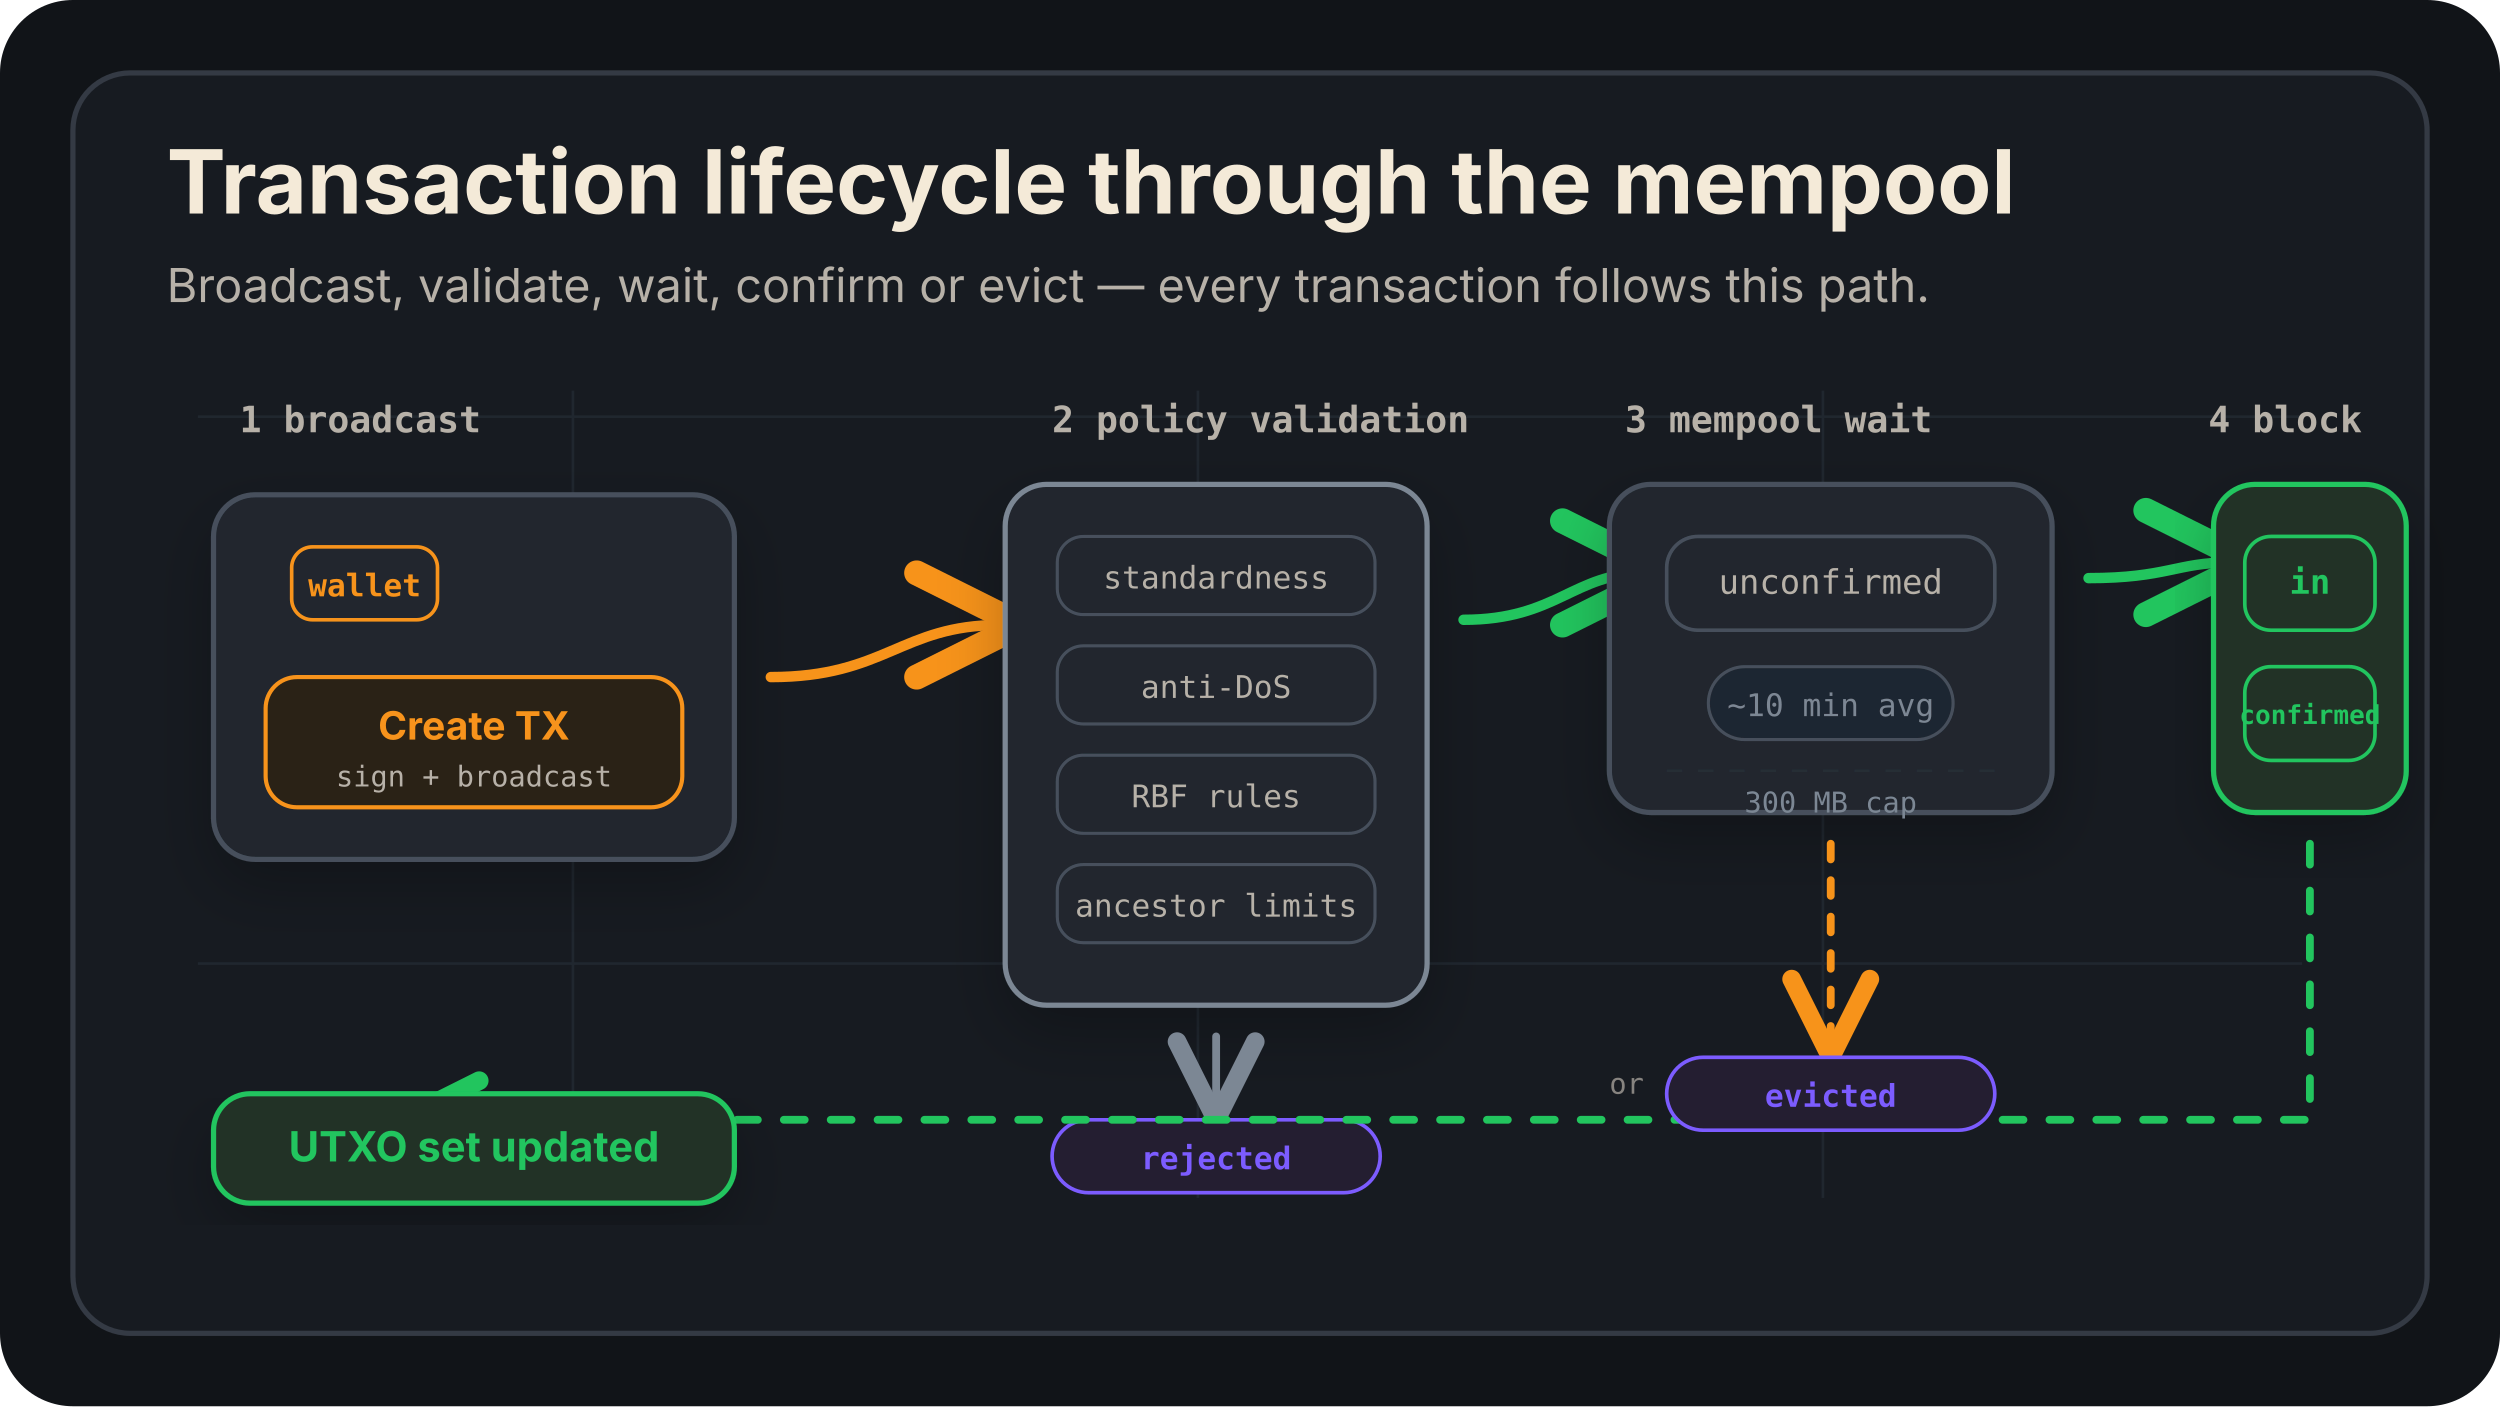
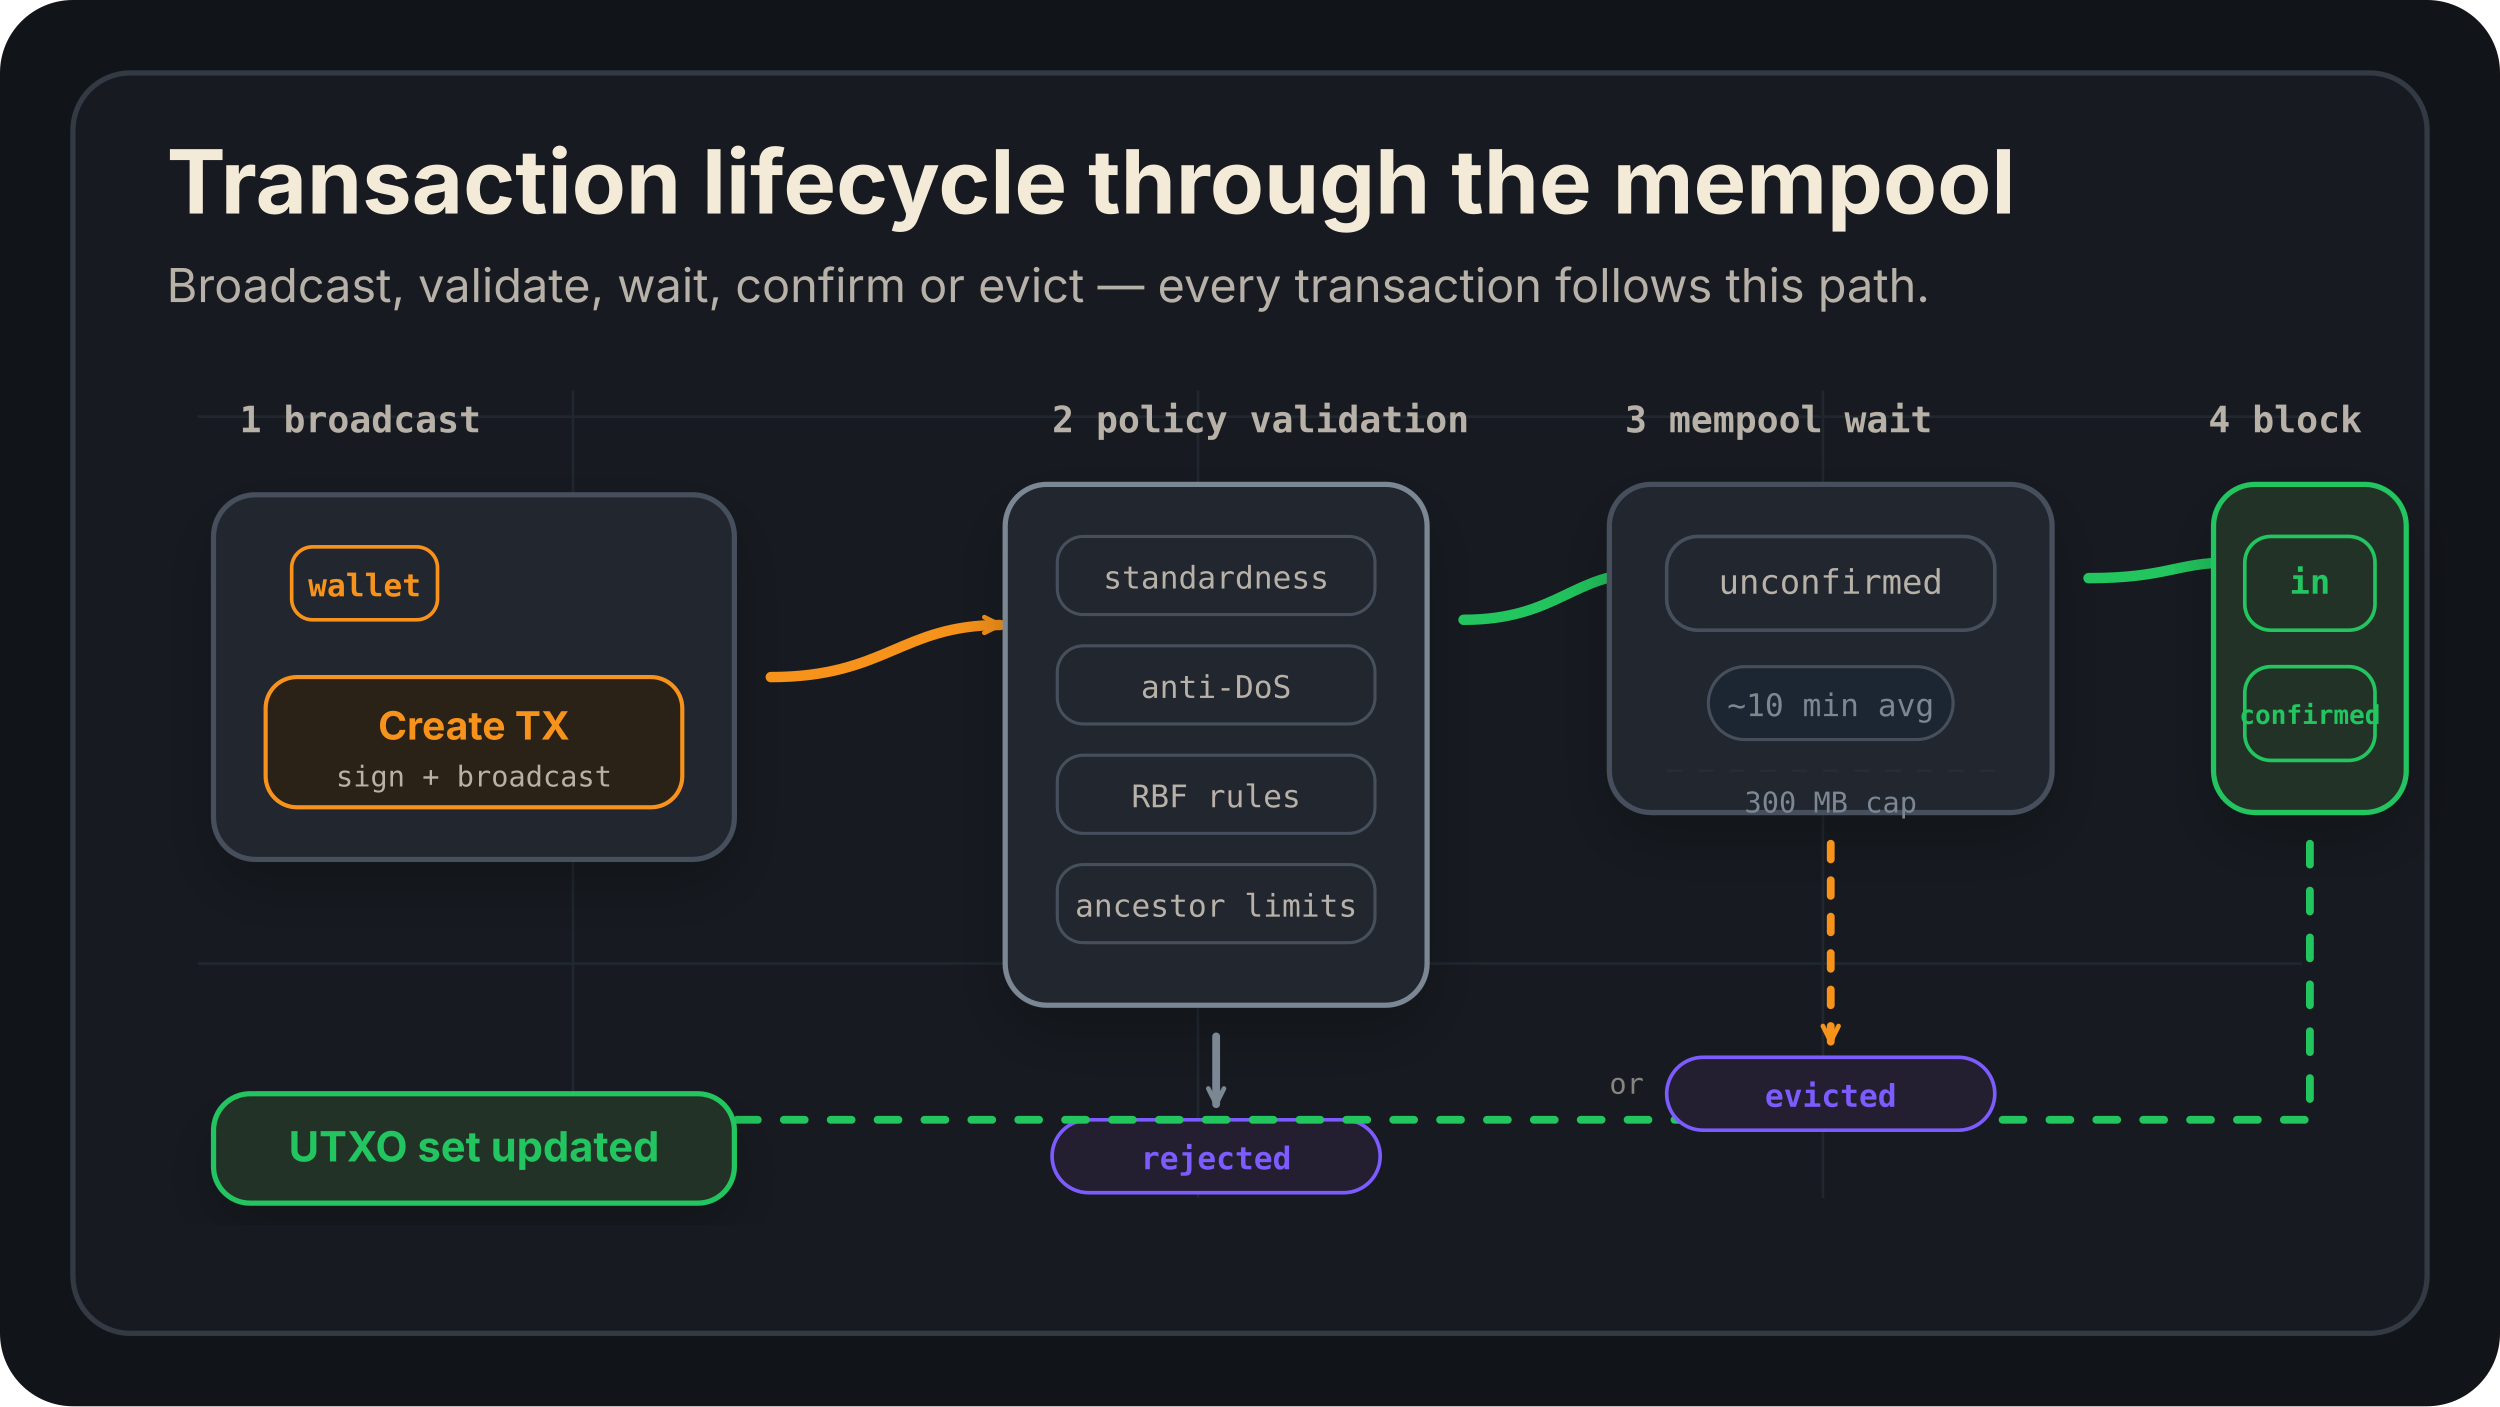
<svg xmlns="http://www.w3.org/2000/svg" width="960" height="540" viewBox="0 0 960 540" fill="none" role="img" aria-labelledby="title desc">
  <defs>
-     <marker id="arrow-orange" markerWidth="14" markerHeight="14" refX="10" refY="7" orient="auto">
-       <path d="M2 2L12 7L2 12" fill="none" stroke="#F7931A" stroke-width="2.4" stroke-linecap="round" stroke-linejoin="round" />
+     <marker id="arrow-orange" markerWidth="10" markerHeight="10" refX="8" refY="5" orient="auto" markerUnits="userSpaceOnUse">
+       <path d="M2 2L8 5L2 8" fill="none" stroke="#F7931A" stroke-width="1.8" stroke-linecap="round" stroke-linejoin="round" />
    </marker>
-     <marker id="arrow-green" markerWidth="14" markerHeight="14" refX="10" refY="7" orient="auto">
-       <path d="M2 2L12 7L2 12" fill="none" stroke="#22C55E" stroke-width="2.4" stroke-linecap="round" stroke-linejoin="round" />
+     <marker id="arrow-green" markerWidth="10" markerHeight="10" refX="8" refY="5" orient="auto" markerUnits="userSpaceOnUse">
+       <path d="M2 2L8 5L2 8" fill="none" stroke="#22C55E" stroke-width="1.8" stroke-linecap="round" stroke-linejoin="round" />
    </marker>
-     <marker id="arrow-violet" markerWidth="14" markerHeight="14" refX="10" refY="7" orient="auto">
-       <path d="M2 2L12 7L2 12" fill="none" stroke="#7C5CFF" stroke-width="2.4" stroke-linecap="round" stroke-linejoin="round" />
+     <marker id="arrow-violet" markerWidth="10" markerHeight="10" refX="8" refY="5" orient="auto" markerUnits="userSpaceOnUse">
+       <path d="M2 2L8 5L2 8" fill="none" stroke="#7C5CFF" stroke-width="1.8" stroke-linecap="round" stroke-linejoin="round" />
    </marker>
-     <marker id="arrow-muted" markerWidth="14" markerHeight="14" refX="10" refY="7" orient="auto">
-       <path d="M2 2L12 7L2 12" fill="none" stroke="#7C8794" stroke-width="2.4" stroke-linecap="round" stroke-linejoin="round" />
+     <marker id="arrow-muted" markerWidth="10" markerHeight="10" refX="8" refY="5" orient="auto" markerUnits="userSpaceOnUse">
+       <path d="M2 2L8 5L2 8" fill="none" stroke="#7C8794" stroke-width="1.8" stroke-linecap="round" stroke-linejoin="round" />
    </marker>
    <filter id="soft" x="-20%" y="-20%" width="140%" height="140%">
      <feDropShadow dx="0" dy="10" stdDeviation="12" flood-color="#000000" flood-opacity="0.24" />
    </filter>
  </defs>
  <rect width="960" height="540" rx="28" fill="#111418" />
  <rect x="28" y="28" width="904" height="484" rx="22" fill="#171B21" stroke="#343A44" stroke-width="2" />
  <text x="64" y="82" fill="#F4EAD8" font-family="Inter, Arial, sans-serif" font-size="34" font-weight="700">Transaction lifecycle through the mempool</text>
  <text x="64" y="116" fill="#B7B1A8" font-family="Inter, Arial, sans-serif" font-size="18">Broadcast, validate, wait, confirm or evict — every transaction follows this path.</text>
  <g stroke="#28313B" stroke-width="1" opacity="0.55">
    <path d="M76 160H884" />
    <path d="M76 370H884" />
    <path d="M220 150V460" />
    <path d="M460 150V460" />
    <path d="M700 150V460" />
  </g>
  <text x="92" y="166" fill="#B7B1A8" font-family="JetBrains Mono, monospace" font-size="14" font-weight="700">1  broadcast</text>
  <g filter="url(#soft)">
    <rect x="82" y="190" width="200" height="140" rx="16" fill="#20252D" stroke="#46505C" stroke-width="2" />
    <rect x="112" y="210" width="56" height="28" rx="8" fill="#20252D" stroke="#F7931A" stroke-width="1.4" />
    <text x="140" y="229" text-anchor="middle" fill="#F7931A" font-family="JetBrains Mono, monospace" font-size="12" font-weight="700">wallet</text>
    <rect x="102" y="260" width="160" height="50" rx="12" fill="#2A2116" stroke="#F7931A" stroke-width="1.6" />
    <text x="182" y="284" text-anchor="middle" fill="#F7931A" font-family="Inter, Arial, sans-serif" font-size="15" font-weight="700">Create TX</text>
    <text x="182" y="302" text-anchor="middle" fill="#B7B1A8" font-family="JetBrains Mono, monospace" font-size="11">sign + broadcast</text>
  </g>
  <path d="M296 260C340 260 346 240 384 240" stroke="#F7931A" stroke-width="4" stroke-linecap="round" marker-end="url(#arrow-orange)" />
  <text x="404" y="166" fill="#B7B1A8" font-family="JetBrains Mono, monospace" font-size="14" font-weight="700">2  policy validation</text>
  <g filter="url(#soft)">
    <rect x="386" y="186" width="162" height="200" rx="16" fill="#20252D" stroke="#7C8794" stroke-width="2" />
    <rect x="406" y="206" width="122" height="30" rx="10" fill="#20252D" stroke="#46505C" stroke-width="1.2" />
    <text x="467" y="226" text-anchor="middle" fill="#B7B1A8" font-family="JetBrains Mono, monospace" font-size="12">standardness</text>
    <rect x="406" y="248" width="122" height="30" rx="10" fill="#20252D" stroke="#46505C" stroke-width="1.2" />
    <text x="467" y="268" text-anchor="middle" fill="#B7B1A8" font-family="JetBrains Mono, monospace" font-size="12">anti-DoS</text>
    <rect x="406" y="290" width="122" height="30" rx="10" fill="#20252D" stroke="#46505C" stroke-width="1.2" />
    <text x="467" y="310" text-anchor="middle" fill="#B7B1A8" font-family="JetBrains Mono, monospace" font-size="12">RBF rules</text>
    <rect x="406" y="332" width="122" height="30" rx="10" fill="#20252D" stroke="#46505C" stroke-width="1.2" />
    <text x="467" y="352" text-anchor="middle" fill="#B7B1A8" font-family="JetBrains Mono, monospace" font-size="12">ancestor limits</text>
  </g>
  <path d="M562 238C598 238 604 220 632 220" stroke="#22C55E" stroke-width="4" stroke-linecap="round" marker-end="url(#arrow-green)" />
  <path d="M467 398V424" stroke="#7C8794" stroke-width="3" stroke-linecap="round" marker-end="url(#arrow-muted)" />
  <rect x="404" y="430" width="126" height="28" rx="14" fill="#241E31" stroke="#7C5CFF" stroke-width="1.4" />
  <text x="467" y="449" text-anchor="middle" fill="#7C5CFF" font-family="JetBrains Mono, monospace" font-size="12" font-weight="700">rejected</text>
  <text x="624" y="166" fill="#B7B1A8" font-family="JetBrains Mono, monospace" font-size="14" font-weight="700">3  mempool wait</text>
  <g filter="url(#soft)">
    <rect x="618" y="186" width="170" height="126" rx="16" fill="#20252D" stroke="#46505C" stroke-width="2" />
    <rect x="640" y="206" width="126" height="36" rx="12" fill="#20252D" stroke="#46505C" stroke-width="1.4" />
    <text x="703" y="228" text-anchor="middle" fill="#B7B1A8" font-family="JetBrains Mono, monospace" font-size="13">unconfirmed</text>
    <rect x="656" y="256" width="94" height="28" rx="14" fill="#1F2630" stroke="#46505C" stroke-width="1.2" />
    <text x="703" y="275" text-anchor="middle" fill="#7C8794" font-family="JetBrains Mono, monospace" font-size="12">~10 min avg</text>
    <g stroke="#28313B" stroke-width="1" stroke-dasharray="6 6" opacity="0.7">
      <path d="M640 296H766" />
    </g>
    <text x="703" y="312" text-anchor="middle" fill="#7C8794" font-family="JetBrains Mono, monospace" font-size="11">300 MB cap</text>
  </g>
  <path d="M802 222C832 222 836 216 856 216" stroke="#22C55E" stroke-width="4" stroke-linecap="round" marker-end="url(#arrow-green)" />
  <text x="848" y="166" fill="#B7B1A8" font-family="JetBrains Mono, monospace" font-size="14" font-weight="700">4  block</text>
  <g filter="url(#soft)">
    <rect x="850" y="186" width="74" height="126" rx="16" fill="#203327" stroke="#22C55E" stroke-width="2" />
    <rect x="862" y="206" width="50" height="36" rx="10" fill="#203327" stroke="#22C55E" stroke-width="1.4" />
    <text x="887" y="228" text-anchor="middle" fill="#22C55E" font-family="JetBrains Mono, monospace" font-size="13" font-weight="700">in</text>
    <rect x="862" y="256" width="50" height="36" rx="10" fill="#203327" stroke="#22C55E" stroke-width="1.4" />
    <text x="887" y="278" text-anchor="middle" fill="#22C55E" font-family="JetBrains Mono, monospace" font-size="10" font-weight="700">confirmed</text>
  </g>
  <path d="M887 324V430H160" stroke="#22C55E" stroke-width="3" stroke-linecap="round" stroke-dasharray="8 10" marker-end="url(#arrow-green)" />
  <path d="M703 324V400" stroke="#F7931A" stroke-width="3" stroke-linecap="round" stroke-dasharray="6 8" marker-end="url(#arrow-orange)" />
  <rect x="640" y="406" width="126" height="28" rx="14" fill="#241E31" stroke="#7C5CFF" stroke-width="1.4" />
  <text x="703" y="425" text-anchor="middle" fill="#7C5CFF" font-family="JetBrains Mono, monospace" font-size="12" font-weight="700">evicted</text>
  <g filter="url(#soft)">
    <rect x="82" y="420" width="200" height="42" rx="14" fill="#203327" stroke="#22C55E" stroke-width="2" />
    <text x="182" y="446" text-anchor="middle" fill="#22C55E" font-family="Inter, Arial, sans-serif" font-size="16" font-weight="700">UTXO set updated</text>
  </g>
  <text x="618" y="420" fill="#B7B1A8" font-family="JetBrains Mono, monospace" font-size="11" opacity="0.7">or</text>
</svg>
